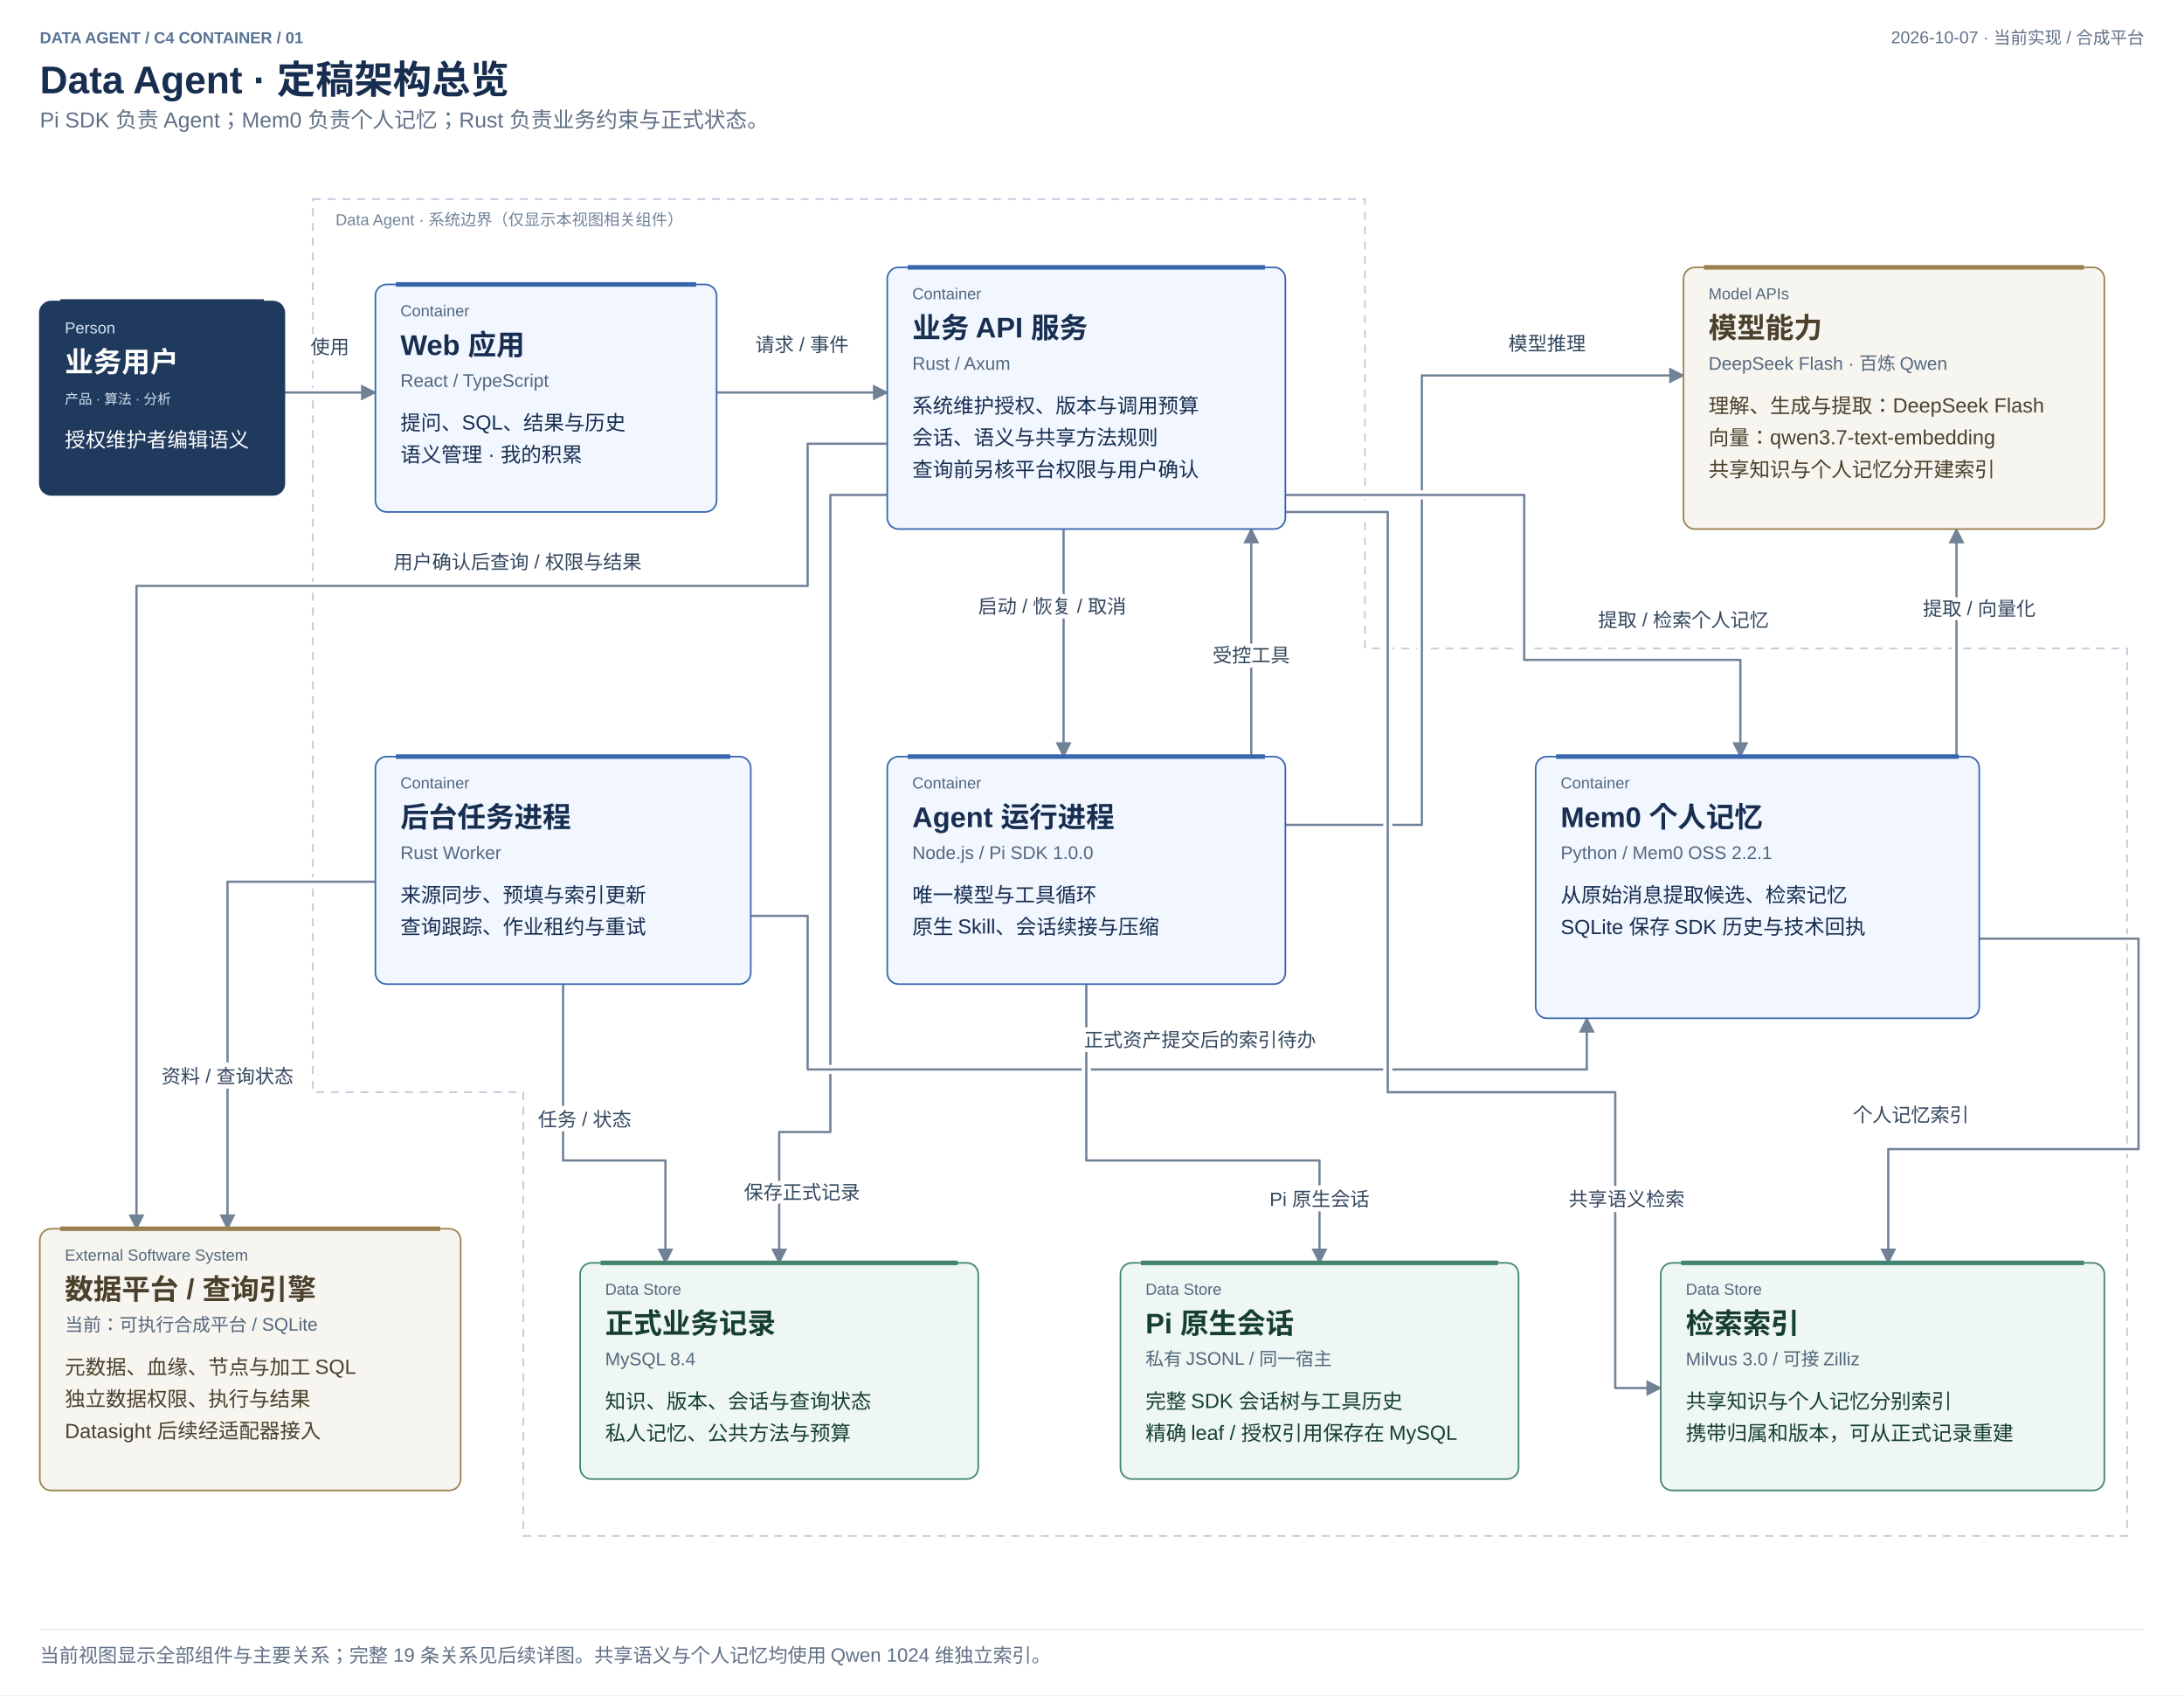
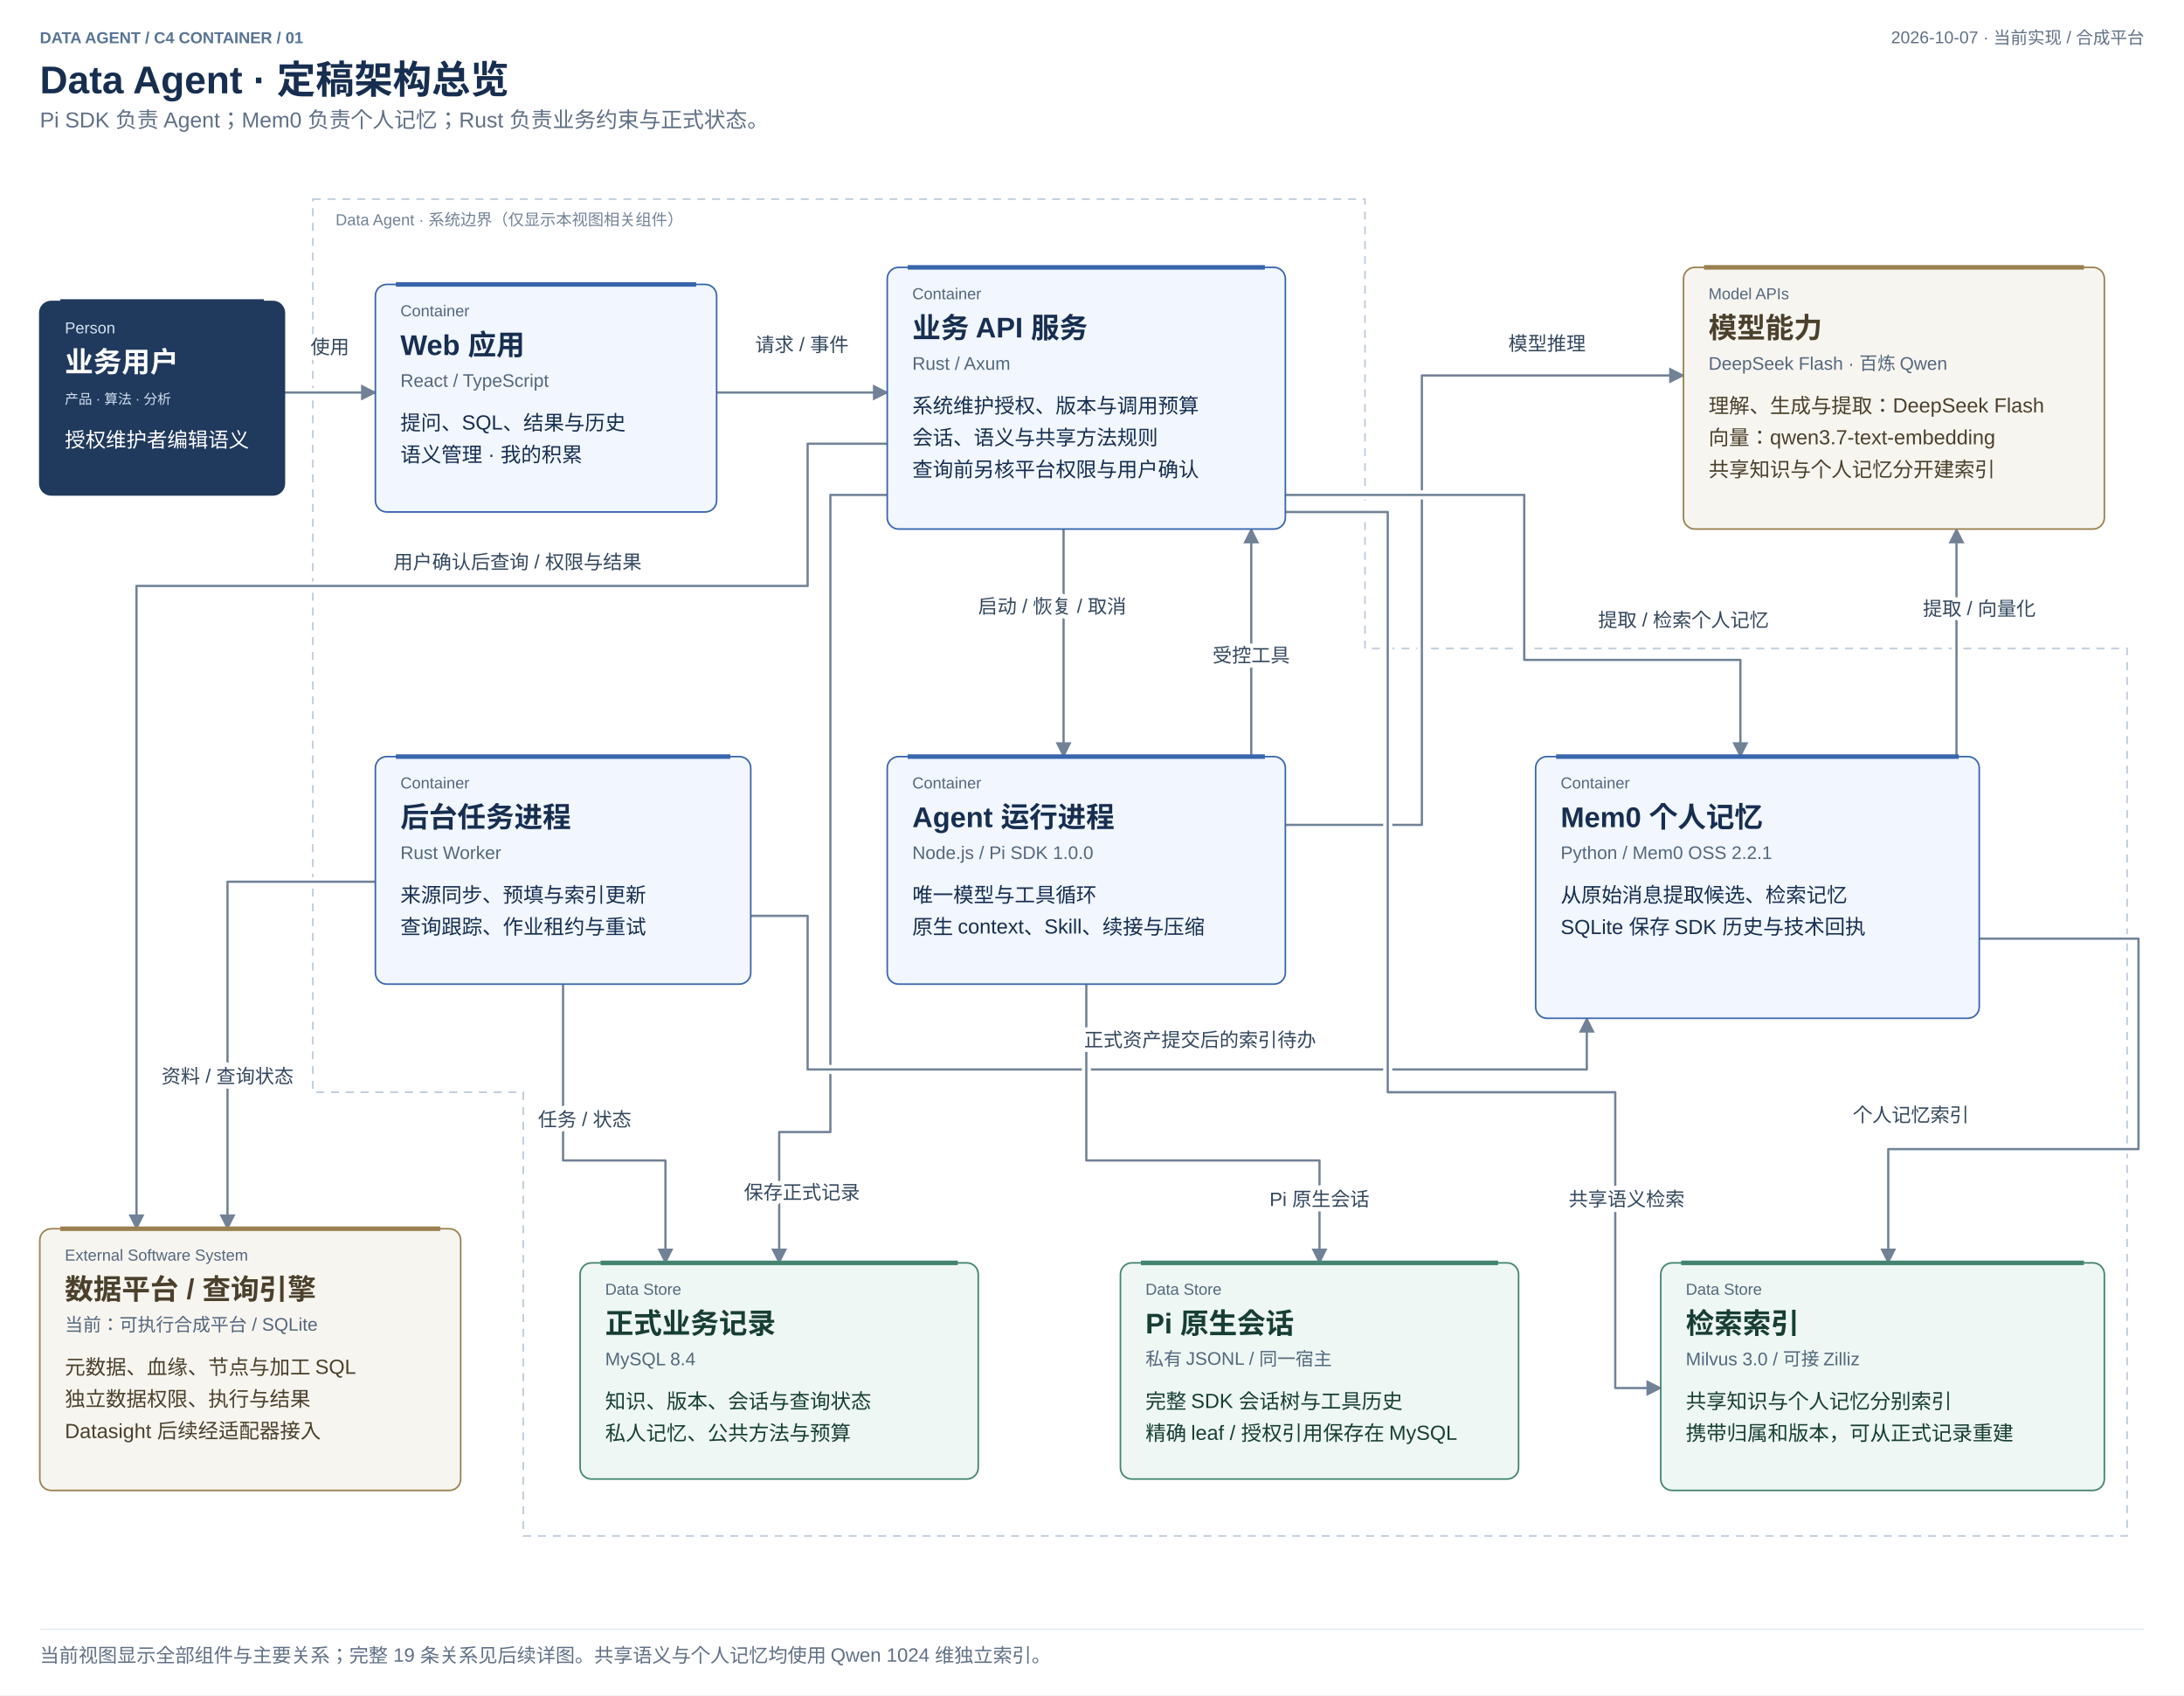
<svg xmlns="http://www.w3.org/2000/svg" width="1920" height="1490" viewBox="0 0 1920 1490" role="img" aria-labelledby="title description">
  <g transform="translate(0 0)">
    <g class="view" data-view="overview" font-family="Arial, PingFang SC, Microsoft YaHei, sans-serif">
      <defs>
        <marker id="arrow-overview" viewBox="0 0 10 10" refX="9" refY="5" markerWidth="7" markerHeight="7" orient="auto">
          <path d="M0 0 L10 5 L0 10Z" fill="#718297" />
        </marker>
      </defs>
      <rect width="1920" height="1490" fill="white" />
      <text x="35" y="38" font-size="14" font-weight="600" fill="#577395" text-anchor="start">DATA AGENT  /  C4 CONTAINER  /  01</text>
      <text x="35" y="82" font-size="34" font-weight="650" fill="#172e50" text-anchor="start">Data Agent · 定稿架构总览</text>
      <text x="35" y="112" font-size="19" font-weight="400" fill="#607086" text-anchor="start">Pi SDK 负责 Agent；Mem0 负责个人记忆；Rust 负责业务约束与正式状态。</text>
      <text x="1885" y="38" font-size="15" font-weight="500" fill="#607086" text-anchor="end">2026-10-07 · 当前实现 / 合成平台</text>
      <g class="boundary" fill="none" stroke="#c0cddd" stroke-width="1.5" stroke-dasharray="7 6">
        <path d="M275 175 H1200 V570 H1870 V1350 H460 V960 H275 Z" />
      </g>
      <text x="295" y="198" font-size="14" font-weight="500" fill="#718297" text-anchor="start">Data Agent · 系统边界（仅显示本视图相关组件）</text>
      <g class="relationship" data-edge="use" data-source="users" data-target="web">
        <path d="M250 345 L330 345" fill="none" stroke="white" stroke-width="8" />
        <path d="M250 345 L330 345" fill="none" stroke="#718297" stroke-width="2" stroke-linejoin="round" marker-end="url(#arrow-overview)" />
      </g>
      <g class="relationship" data-edge="web-api" data-source="web" data-target="api">
        <path d="M630 345 L780 345" fill="none" stroke="white" stroke-width="8" />
        <path d="M630 345 L780 345" fill="none" stroke="#718297" stroke-width="2" stroke-linejoin="round" marker-end="url(#arrow-overview)" />
      </g>
      <g class="relationship" data-edge="run" data-source="api" data-target="pi">
        <path d="M935 465 L935 665" fill="none" stroke="white" stroke-width="8" />
        <path d="M935 465 L935 665" fill="none" stroke="#718297" stroke-width="2" stroke-linejoin="round" marker-end="url(#arrow-overview)" />
      </g>
      <g class="relationship" data-edge="tools" data-source="pi" data-target="api">
        <path d="M1100 665 L1100 465" fill="none" stroke="white" stroke-width="8" />
        <path d="M1100 665 L1100 465" fill="none" stroke="#718297" stroke-width="2" stroke-linejoin="round" marker-end="url(#arrow-overview)" />
      </g>
      <g class="relationship" data-edge="generate" data-source="pi" data-target="models">
        <path d="M1130 725 L1250 725 L1250 330 L1480 330" fill="none" stroke="white" stroke-width="8" />
        <path d="M1130 725 L1250 725 L1250 330 L1480 330" fill="none" stroke="#718297" stroke-width="2" stroke-linejoin="round" marker-end="url(#arrow-overview)" />
      </g>
      <g class="relationship" data-edge="remember" data-source="api" data-target="memory">
        <path d="M1130 435 L1340 435 L1340 580 L1530 580 L1530 665" fill="none" stroke="white" stroke-width="8" />
        <path d="M1130 435 L1340 435 L1340 580 L1530 580 L1530 665" fill="none" stroke="#718297" stroke-width="2" stroke-linejoin="round" marker-end="url(#arrow-overview)" />
      </g>
      <g class="relationship" data-edge="memory-model" data-source="memory" data-target="models">
        <path d="M1720 665 L1720 465" fill="none" stroke="white" stroke-width="8" />
        <path d="M1720 665 L1720 465" fill="none" stroke="#718297" stroke-width="2" stroke-linejoin="round" marker-end="url(#arrow-overview)" />
      </g>
      <g class="relationship" data-edge="records" data-source="api" data-target="mysql">
        <path d="M780 435 L730 435 L730 995 L685 995 L685 1110" fill="none" stroke="white" stroke-width="8" />
        <path d="M780 435 L730 435 L730 995 L685 995 L685 1110" fill="none" stroke="#718297" stroke-width="2" stroke-linejoin="round" marker-end="url(#arrow-overview)" />
      </g>
      <g class="relationship" data-edge="execute" data-source="api" data-target="platform">
        <path d="M780 390 L710 390 L710 515 L120 515 L120 1080" fill="none" stroke="white" stroke-width="8" />
        <path d="M780 390 L710 390 L710 515 L120 515 L120 1080" fill="none" stroke="#718297" stroke-width="2" stroke-linejoin="round" marker-end="url(#arrow-overview)" />
      </g>
      <g class="relationship" data-edge="claim" data-source="worker" data-target="mysql">
        <path d="M495 865 L495 1020 L585 1020 L585 1110" fill="none" stroke="white" stroke-width="8" />
        <path d="M495 865 L495 1020 L585 1020 L585 1110" fill="none" stroke="#718297" stroke-width="2" stroke-linejoin="round" marker-end="url(#arrow-overview)" />
      </g>
      <g class="relationship" data-edge="sync" data-source="worker" data-target="platform">
        <path d="M330 775 L200 775 L200 1080" fill="none" stroke="white" stroke-width="8" />
        <path d="M330 775 L200 775 L200 1080" fill="none" stroke="#718297" stroke-width="2" stroke-linejoin="round" marker-end="url(#arrow-overview)" />
      </g>
      <g class="relationship" data-edge="commit-memory" data-source="worker" data-target="memory">
        <path d="M660 805 L710 805 L710 940 L1395 940 L1395 895" fill="none" stroke="white" stroke-width="8" />
        <path d="M660 805 L710 805 L710 940 L1395 940 L1395 895" fill="none" stroke="#718297" stroke-width="2" stroke-linejoin="round" marker-end="url(#arrow-overview)" />
      </g>
      <g class="relationship" data-edge="session-store" data-source="pi" data-target="journal">
        <path d="M955 865 L955 1020 L1160 1020 L1160 1110" fill="none" stroke="white" stroke-width="8" />
        <path d="M955 865 L955 1020 L1160 1020 L1160 1110" fill="none" stroke="#718297" stroke-width="2" stroke-linejoin="round" marker-end="url(#arrow-overview)" />
      </g>
      <g class="relationship" data-edge="memory-index" data-source="memory" data-target="vector">
        <path d="M1740 825 L1880 825 L1880 1010 L1660 1010 L1660 1110" fill="none" stroke="white" stroke-width="8" />
        <path d="M1740 825 L1880 825 L1880 1010 L1660 1010 L1660 1110" fill="none" stroke="#718297" stroke-width="2" stroke-linejoin="round" marker-end="url(#arrow-overview)" />
      </g>
      <g class="relationship" data-edge="search" data-source="api" data-target="vector">
        <path d="M1130 450 L1220 450 L1220 960 L1420 960 L1420 1220 L1460 1220" fill="none" stroke="white" stroke-width="8" />
        <path d="M1130 450 L1220 450 L1220 960 L1420 960 L1420 1220 L1460 1220" fill="none" stroke="#718297" stroke-width="2" stroke-linejoin="round" marker-end="url(#arrow-overview)" />
      </g>
      <g class="node" data-node="users">
        <rect class="node-box" x="35" y="265" width="215" height="170" rx="10" fill="#203a5d" stroke="#203a5d" stroke-width="1.4" />
        <path d="M53 265 H232" stroke="#203a5d" stroke-width="4" />
        <text x="57" y="293" font-size="14" font-weight="500" fill="#d4e2f3" text-anchor="start">Person</text>
        <text x="57" y="327" font-size="25" font-weight="650" fill="#ffffff" text-anchor="start">业务用户</text>
        <text x="57" y="355" font-size="12" font-weight="500" fill="#d4e2f3" text-anchor="start">产品 · 算法 · 分析</text>
        <text x="57" y="393" font-size="18" font-weight="400" fill="#ffffff" text-anchor="start">授权维护者编辑语义</text>
      </g>
      <g class="node" data-node="web">
        <rect class="node-box" x="330" y="250" width="300" height="200" rx="10" fill="#f1f6ff" stroke="#3866ac" stroke-width="1.4" />
        <path d="M348 250 H612" stroke="#3866ac" stroke-width="4" />
        <text x="352" y="278" font-size="14" font-weight="500" fill="#53677d" text-anchor="start">Container</text>
        <text x="352" y="312" font-size="25" font-weight="650" fill="#172e50" text-anchor="start">Web 应用</text>
        <text x="352" y="340" font-size="16" font-weight="500" fill="#53677d" text-anchor="start">React / TypeScript</text>
        <text x="352" y="378" font-size="18" font-weight="400" fill="#172e50" text-anchor="start">提问、SQL、结果与历史</text>
        <text x="352" y="406" font-size="18" font-weight="400" fill="#172e50" text-anchor="start">语义管理 · 我的积累</text>
      </g>
      <g class="node" data-node="api">
        <rect class="node-box" x="780" y="235" width="350" height="230" rx="10" fill="#f1f6ff" stroke="#3866ac" stroke-width="1.4" />
        <path d="M798 235 H1112" stroke="#3866ac" stroke-width="4" />
        <text x="802" y="263" font-size="14" font-weight="500" fill="#53677d" text-anchor="start">Container</text>
        <text x="802" y="297" font-size="25" font-weight="650" fill="#172e50" text-anchor="start">业务 API 服务</text>
        <text x="802" y="325" font-size="16" font-weight="500" fill="#53677d" text-anchor="start">Rust / Axum</text>
        <text x="802" y="363" font-size="18" font-weight="400" fill="#172e50" text-anchor="start">系统维护授权、版本与调用预算</text>
        <text x="802" y="391" font-size="18" font-weight="400" fill="#172e50" text-anchor="start">会话、语义与共享方法规则</text>
        <text x="802" y="419" font-size="18" font-weight="400" fill="#172e50" text-anchor="start">查询前另核平台权限与用户确认</text>
      </g>
      <g class="node" data-node="models">
        <rect class="node-box" x="1480" y="235" width="370" height="230" rx="10" fill="#f7f5f0" stroke="#9a8050" stroke-width="1.4" />
        <path d="M1498 235 H1832" stroke="#9a8050" stroke-width="4" />
        <text x="1502" y="263" font-size="14" font-weight="500" fill="#53677d" text-anchor="start">Model APIs</text>
        <text x="1502" y="297" font-size="25" font-weight="650" fill="#4b402c" text-anchor="start">模型能力</text>
        <text x="1502" y="325" font-size="16" font-weight="500" fill="#53677d" text-anchor="start">DeepSeek Flash · 百炼 Qwen</text>
        <text x="1502" y="363" font-size="18" font-weight="400" fill="#4b402c" text-anchor="start">理解、生成与提取：DeepSeek Flash</text>
        <text x="1502" y="391" font-size="18" font-weight="400" fill="#4b402c" text-anchor="start">向量：qwen3.7-text-embedding</text>
        <text x="1502" y="419" font-size="18" font-weight="400" fill="#4b402c" text-anchor="start">共享知识与个人记忆分开建索引</text>
      </g>
      <g class="node" data-node="worker">
        <rect class="node-box" x="330" y="665" width="330" height="200" rx="10" fill="#f1f6ff" stroke="#3866ac" stroke-width="1.4" />
        <path d="M348 665 H642" stroke="#3866ac" stroke-width="4" />
        <text x="352" y="693" font-size="14" font-weight="500" fill="#53677d" text-anchor="start">Container</text>
        <text x="352" y="727" font-size="25" font-weight="650" fill="#172e50" text-anchor="start">后台任务进程</text>
        <text x="352" y="755" font-size="16" font-weight="500" fill="#53677d" text-anchor="start">Rust Worker</text>
        <text x="352" y="793" font-size="18" font-weight="400" fill="#172e50" text-anchor="start">来源同步、预填与索引更新</text>
        <text x="352" y="821" font-size="18" font-weight="400" fill="#172e50" text-anchor="start">查询跟踪、作业租约与重试</text>
      </g>
      <g class="node" data-node="pi">
        <rect class="node-box" x="780" y="665" width="350" height="200" rx="10" fill="#f1f6ff" stroke="#3866ac" stroke-width="1.4" />
        <path d="M798 665 H1112" stroke="#3866ac" stroke-width="4" />
        <text x="802" y="693" font-size="14" font-weight="500" fill="#53677d" text-anchor="start">Container</text>
        <text x="802" y="727" font-size="25" font-weight="650" fill="#172e50" text-anchor="start">Agent 运行进程</text>
        <text x="802" y="755" font-size="16" font-weight="500" fill="#53677d" text-anchor="start">Node.js / Pi SDK 1.0.0</text>
        <text x="802" y="793" font-size="18" font-weight="400" fill="#172e50" text-anchor="start">唯一模型与工具循环</text>
-         <text x="802" y="821" font-size="18" font-weight="400" fill="#172e50" text-anchor="start">原生 Skill、会话续接与压缩</text>
+         <text x="802" y="821" font-size="18" font-weight="400" fill="#172e50" text-anchor="start">原生 context、Skill、续接与压缩</text>
      </g>
      <g class="node" data-node="memory">
        <rect class="node-box" x="1350" y="665" width="390" height="230" rx="10" fill="#f1f6ff" stroke="#3866ac" stroke-width="1.4" />
        <path d="M1368 665 H1722" stroke="#3866ac" stroke-width="4" />
        <text x="1372" y="693" font-size="14" font-weight="500" fill="#53677d" text-anchor="start">Container</text>
        <text x="1372" y="727" font-size="25" font-weight="650" fill="#172e50" text-anchor="start">Mem0 个人记忆</text>
        <text x="1372" y="755" font-size="16" font-weight="500" fill="#53677d" text-anchor="start">Python / Mem0 OSS 2.2.1</text>
        <text x="1372" y="793" font-size="18" font-weight="400" fill="#172e50" text-anchor="start">从原始消息提取候选、检索记忆</text>
        <text x="1372" y="821" font-size="18" font-weight="400" fill="#172e50" text-anchor="start">SQLite 保存 SDK 历史与技术回执</text>
      </g>
      <g class="node" data-node="platform">
        <rect class="node-box" x="35" y="1080" width="370" height="230" rx="10" fill="#f7f5f0" stroke="#9a8050" stroke-width="1.4" />
        <path d="M53 1080 H387" stroke="#9a8050" stroke-width="4" />
        <text x="57" y="1108" font-size="14" font-weight="500" fill="#53677d" text-anchor="start">External Software System</text>
        <text x="57" y="1142" font-size="25" font-weight="650" fill="#4b402c" text-anchor="start">数据平台 / 查询引擎</text>
        <text x="57" y="1170" font-size="16" font-weight="500" fill="#53677d" text-anchor="start">当前：可执行合成平台 / SQLite</text>
        <text x="57" y="1208" font-size="18" font-weight="400" fill="#4b402c" text-anchor="start">元数据、血缘、节点与加工 SQL</text>
        <text x="57" y="1236" font-size="18" font-weight="400" fill="#4b402c" text-anchor="start">独立数据权限、执行与结果</text>
        <text x="57" y="1264" font-size="18" font-weight="400" fill="#4b402c" text-anchor="start">Datasight 后续经适配器接入</text>
      </g>
      <g class="node" data-node="mysql">
        <rect class="node-box" x="510" y="1110" width="350" height="190" rx="10" fill="#eef7f3" stroke="#438471" stroke-width="1.4" />
        <path d="M528 1110 H842" stroke="#438471" stroke-width="4" />
        <text x="532" y="1138" font-size="14" font-weight="500" fill="#53677d" text-anchor="start">Data Store</text>
        <text x="532" y="1172" font-size="25" font-weight="650" fill="#173e34" text-anchor="start">正式业务记录</text>
        <text x="532" y="1200" font-size="16" font-weight="500" fill="#53677d" text-anchor="start">MySQL 8.4</text>
        <text x="532" y="1238" font-size="18" font-weight="400" fill="#173e34" text-anchor="start">知识、版本、会话与查询状态</text>
        <text x="532" y="1266" font-size="18" font-weight="400" fill="#173e34" text-anchor="start">私人记忆、公共方法与预算</text>
      </g>
      <g class="node" data-node="journal">
        <rect class="node-box" x="985" y="1110" width="350" height="190" rx="10" fill="#eef7f3" stroke="#438471" stroke-width="1.4" />
        <path d="M1003 1110 H1317" stroke="#438471" stroke-width="4" />
        <text x="1007" y="1138" font-size="14" font-weight="500" fill="#53677d" text-anchor="start">Data Store</text>
        <text x="1007" y="1172" font-size="25" font-weight="650" fill="#173e34" text-anchor="start">Pi 原生会话</text>
        <text x="1007" y="1200" font-size="16" font-weight="500" fill="#53677d" text-anchor="start">私有 JSONL / 同一宿主</text>
        <text x="1007" y="1238" font-size="18" font-weight="400" fill="#173e34" text-anchor="start">完整 SDK 会话树与工具历史</text>
        <text x="1007" y="1266" font-size="18" font-weight="400" fill="#173e34" text-anchor="start">精确 leaf / 授权引用保存在 MySQL</text>
      </g>
      <g class="node" data-node="vector">
        <rect class="node-box" x="1460" y="1110" width="390" height="200" rx="10" fill="#eef7f3" stroke="#438471" stroke-width="1.4" />
        <path d="M1478 1110 H1832" stroke="#438471" stroke-width="4" />
        <text x="1482" y="1138" font-size="14" font-weight="500" fill="#53677d" text-anchor="start">Data Store</text>
        <text x="1482" y="1172" font-size="25" font-weight="650" fill="#173e34" text-anchor="start">检索索引</text>
        <text x="1482" y="1200" font-size="16" font-weight="500" fill="#53677d" text-anchor="start">Milvus 3.0 / 可接 Zilliz</text>
        <text x="1482" y="1238" font-size="18" font-weight="400" fill="#173e34" text-anchor="start">共享知识与个人记忆分别索引</text>
        <text x="1482" y="1266" font-size="18" font-weight="400" fill="#173e34" text-anchor="start">携带归属和版本，可从正式记录重建</text>
      </g>
      <g class="edge-label" data-edge="use">
        <text x="290" y="311" font-size="17" font-weight="500" fill="#33475e" text-anchor="middle" paint-order="stroke" stroke="white" stroke-width="8" stroke-linejoin="round">使用</text>
      </g>
      <g class="edge-label" data-edge="web-api">
        <text x="705" y="309" font-size="17" font-weight="500" fill="#33475e" text-anchor="middle" paint-order="stroke" stroke="white" stroke-width="8" stroke-linejoin="round">请求 / 事件</text>
      </g>
      <g class="edge-label" data-edge="run">
        <text x="925" y="539" font-size="17" font-weight="500" fill="#33475e" text-anchor="middle" paint-order="stroke" stroke="white" stroke-width="8" stroke-linejoin="round">启动 / 恢复 / 取消</text>
      </g>
      <g class="edge-label" data-edge="tools">
        <text x="1100" y="582" font-size="17" font-weight="500" fill="#33475e" text-anchor="middle" paint-order="stroke" stroke="white" stroke-width="8" stroke-linejoin="round">受控工具</text>
      </g>
      <g class="edge-label" data-edge="generate">
        <text x="1360" y="308" font-size="17" font-weight="500" fill="#33475e" text-anchor="middle" paint-order="stroke" stroke="white" stroke-width="8" stroke-linejoin="round">模型推理</text>
      </g>
      <g class="edge-label" data-edge="remember">
        <text x="1480" y="551" font-size="17" font-weight="500" fill="#33475e" text-anchor="middle" paint-order="stroke" stroke="white" stroke-width="8" stroke-linejoin="round">提取 / 检索个人记忆</text>
      </g>
      <g class="edge-label" data-edge="memory-model">
        <text x="1740" y="541" font-size="17" font-weight="500" fill="#33475e" text-anchor="middle" paint-order="stroke" stroke="white" stroke-width="8" stroke-linejoin="round">提取 / 向量化</text>
      </g>
      <g class="edge-label" data-edge="records">
        <text x="705" y="1054" font-size="17" font-weight="500" fill="#33475e" text-anchor="middle" paint-order="stroke" stroke="white" stroke-width="8" stroke-linejoin="round">保存正式记录</text>
      </g>
      <g class="edge-label" data-edge="execute">
        <text x="455" y="500" font-size="17" font-weight="500" fill="#33475e" text-anchor="middle" paint-order="stroke" stroke="white" stroke-width="8" stroke-linejoin="round">用户确认后查询 / 权限与结果</text>
      </g>
      <g class="edge-label" data-edge="claim">
        <text x="514" y="990" font-size="17" font-weight="500" fill="#33475e" text-anchor="middle" paint-order="stroke" stroke="white" stroke-width="8" stroke-linejoin="round">任务 / 状态</text>
      </g>
      <g class="edge-label" data-edge="sync">
        <text x="200" y="952" font-size="17" font-weight="500" fill="#33475e" text-anchor="middle" paint-order="stroke" stroke="white" stroke-width="8" stroke-linejoin="round">资料 / 查询状态</text>
      </g>
      <g class="edge-label" data-edge="commit-memory">
        <text x="1055" y="920" font-size="17" font-weight="500" fill="#33475e" text-anchor="middle" paint-order="stroke" stroke="white" stroke-width="8" stroke-linejoin="round">正式资产提交后的索引待办</text>
      </g>
      <g class="edge-label" data-edge="session-store">
        <text x="1160" y="1060" font-size="17" font-weight="500" fill="#33475e" text-anchor="middle" paint-order="stroke" stroke="white" stroke-width="8" stroke-linejoin="round">Pi 原生会话</text>
      </g>
      <g class="edge-label" data-edge="memory-index">
        <text x="1680" y="986" font-size="17" font-weight="500" fill="#33475e" text-anchor="middle" paint-order="stroke" stroke="white" stroke-width="8" stroke-linejoin="round">个人记忆索引</text>
      </g>
      <g class="edge-label" data-edge="search">
        <text x="1430" y="1060" font-size="17" font-weight="500" fill="#33475e" text-anchor="middle" paint-order="stroke" stroke="white" stroke-width="8" stroke-linejoin="round">共享语义检索</text>
      </g>
      <line x1="35" y1="1432" x2="1885" y2="1432" stroke="#dde5ee" />
      <text x="35" y="1461" font-size="17" font-weight="400" fill="#607086" text-anchor="start">当前视图显示全部组件与主要关系；完整 19 条关系见后续详图。共享语义与个人记忆均使用 Qwen 1024 维独立索引。</text>
    </g>
  </g>
</svg>
